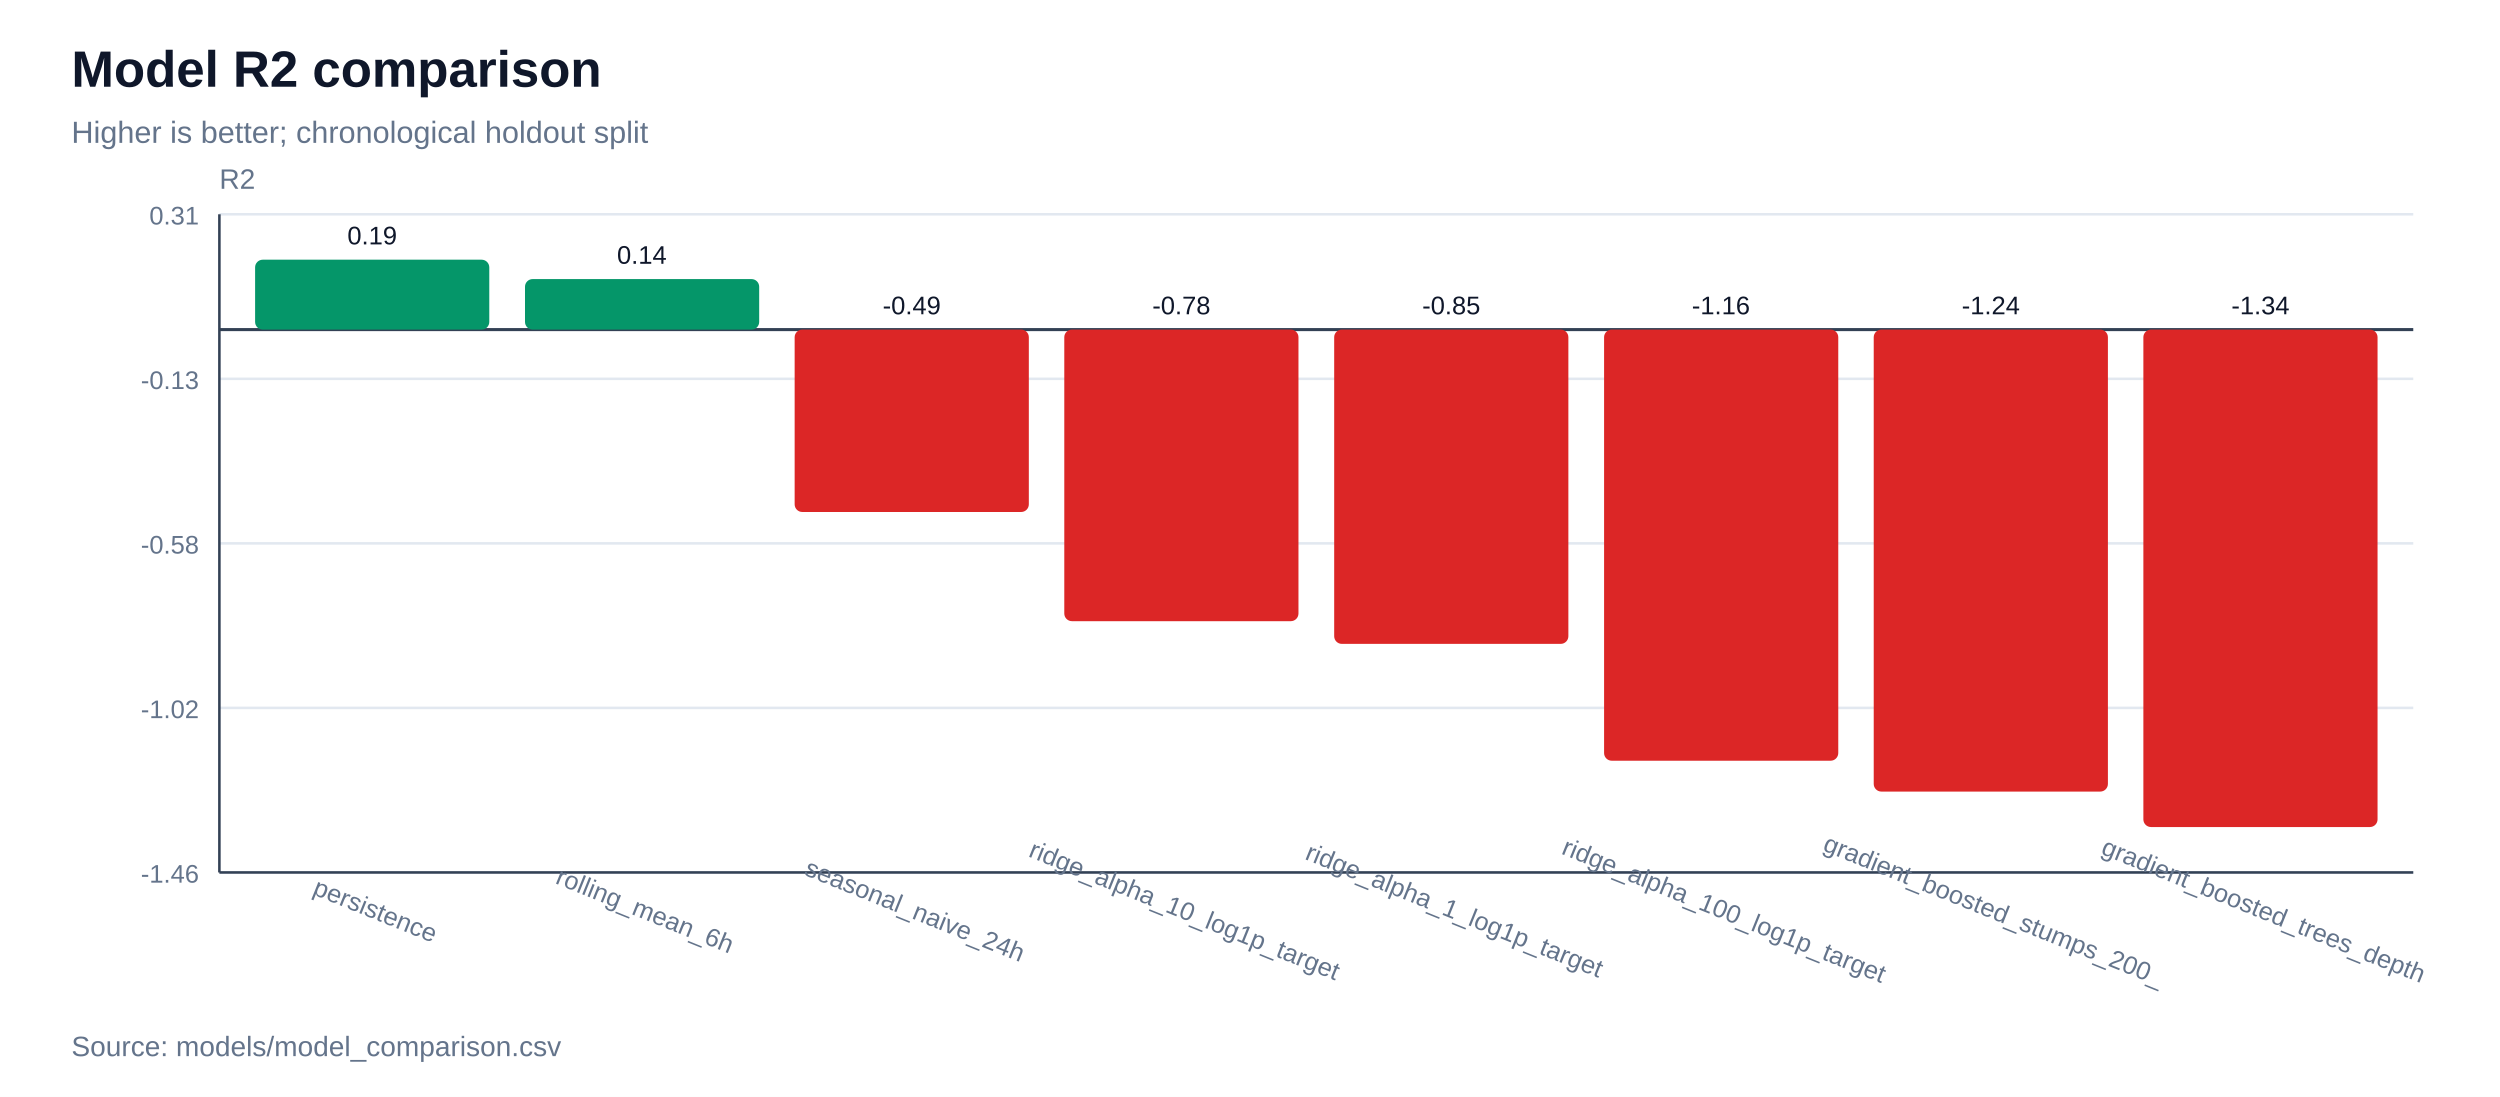
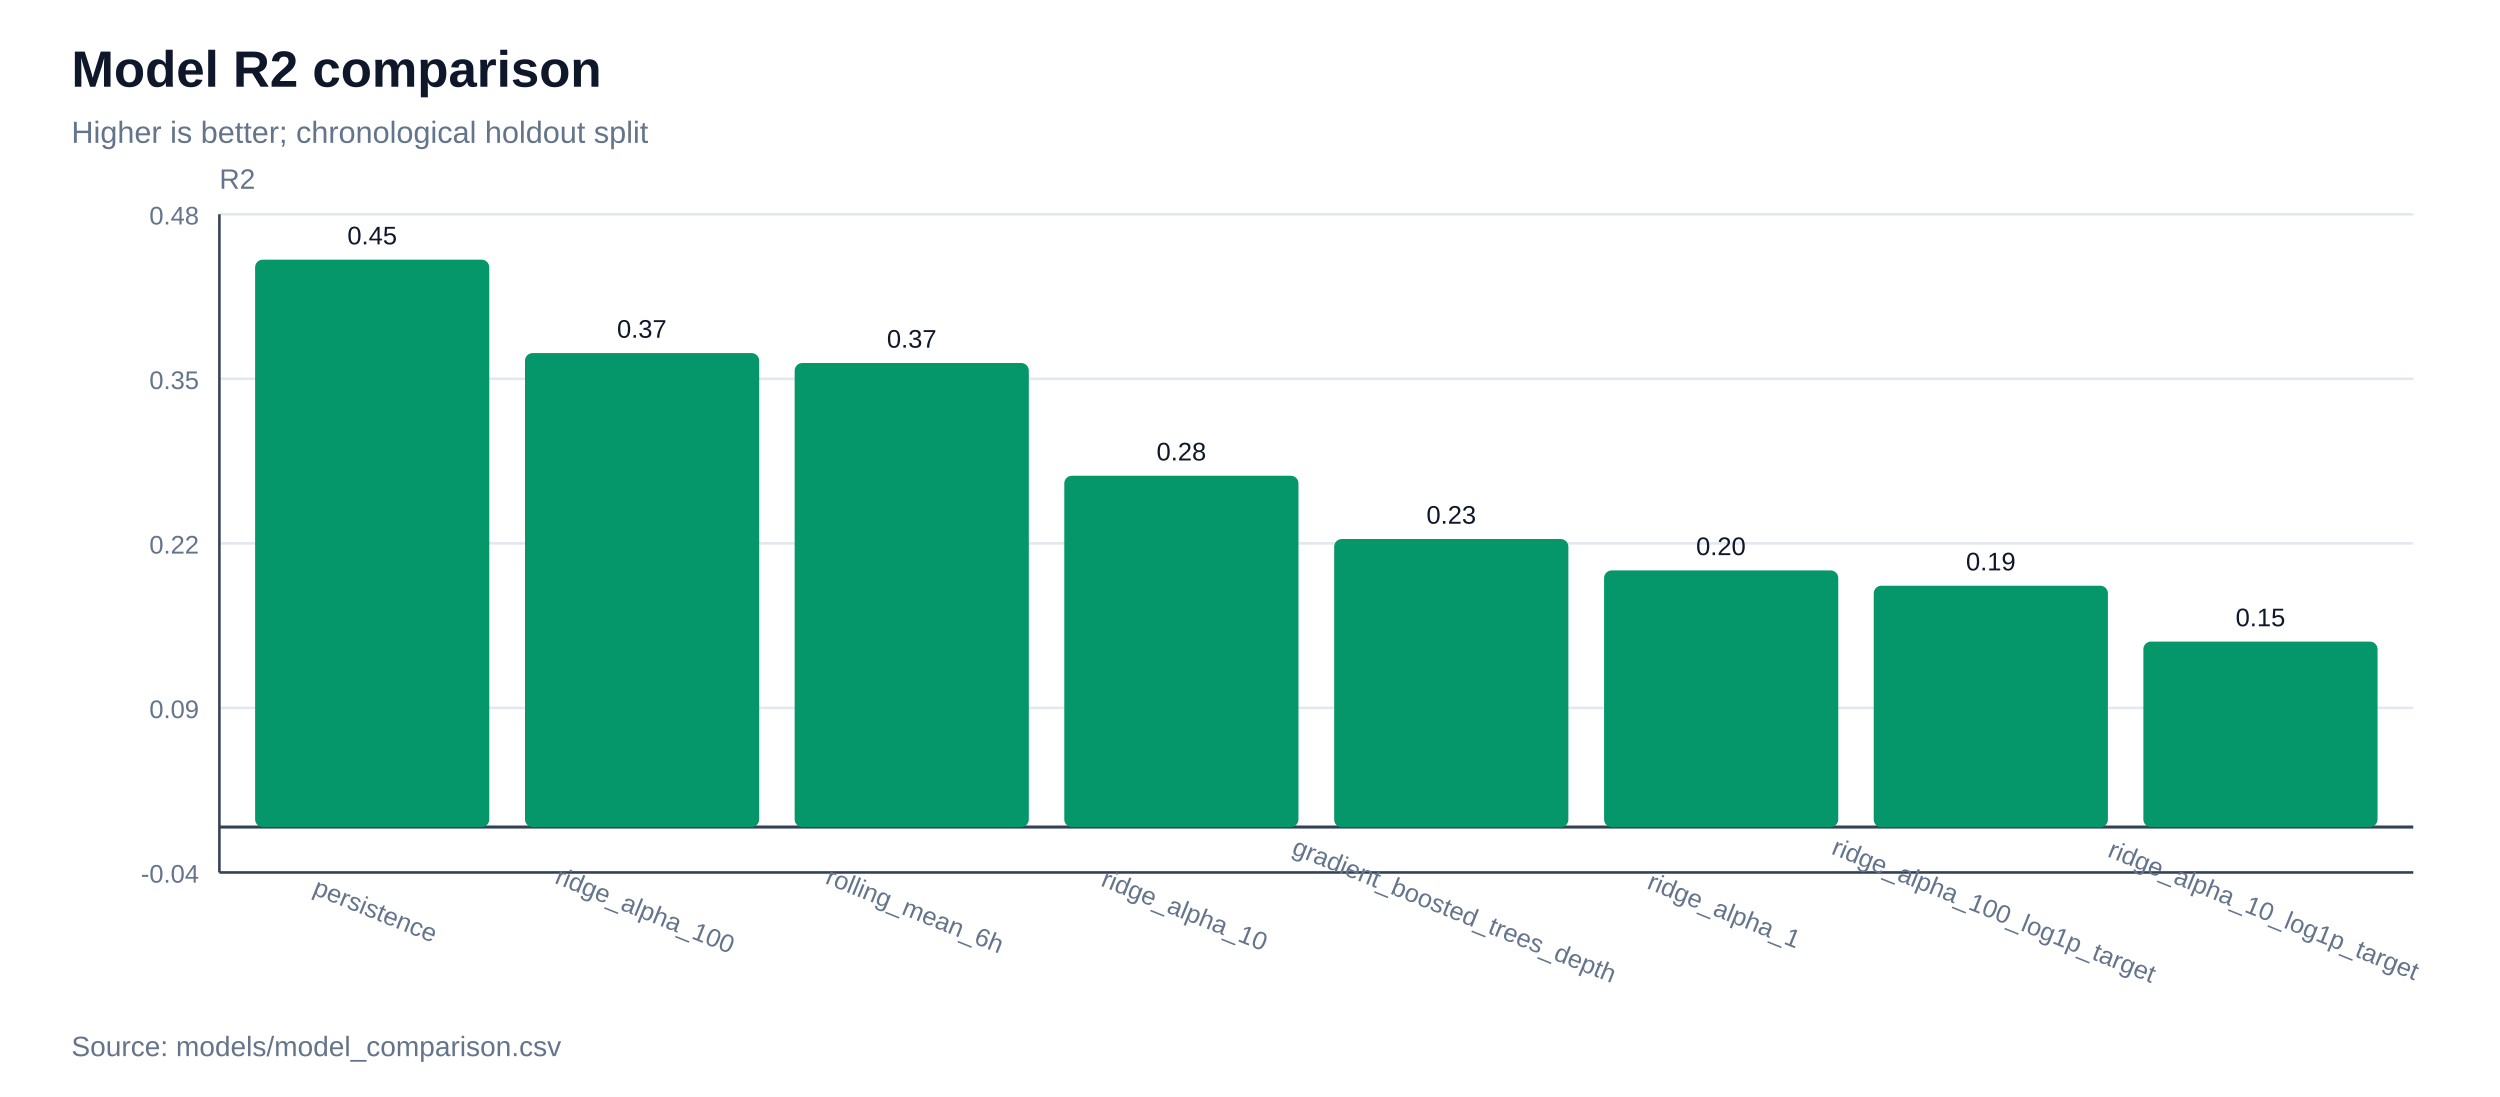
<svg xmlns="http://www.w3.org/2000/svg" width="980" height="430" viewBox="0 0 980 430">
  <rect width="100%" height="100%" fill="#ffffff" />
  <text x="28" y="34" font-family="Arial, sans-serif" font-size="20" font-weight="700" fill="#0f172a">Model R2 comparison</text>
  <text x="28" y="56" font-family="Arial, sans-serif" font-size="12" fill="#64748b">Higher is better; chronological holdout split</text>
  <line x1="86" y1="342.0" x2="946" y2="342.0" stroke="#e2e8f0" stroke-width="1" />
-   <text x="78" y="346.0" font-family="Arial, sans-serif" font-size="10" text-anchor="end" fill="#64748b">-1.46</text>
+   <text x="78" y="346.0" font-family="Arial, sans-serif" font-size="10" text-anchor="end" fill="#64748b">-0.04</text>
  <line x1="86" y1="277.5" x2="946" y2="277.5" stroke="#e2e8f0" stroke-width="1" />
-   <text x="78" y="281.5" font-family="Arial, sans-serif" font-size="10" text-anchor="end" fill="#64748b">-1.02</text>
+   <text x="78" y="281.5" font-family="Arial, sans-serif" font-size="10" text-anchor="end" fill="#64748b">0.09</text>
  <line x1="86" y1="213.0" x2="946" y2="213.0" stroke="#e2e8f0" stroke-width="1" />
-   <text x="78" y="217.0" font-family="Arial, sans-serif" font-size="10" text-anchor="end" fill="#64748b">-0.58</text>
+   <text x="78" y="217.0" font-family="Arial, sans-serif" font-size="10" text-anchor="end" fill="#64748b">0.22</text>
  <line x1="86" y1="148.5" x2="946" y2="148.5" stroke="#e2e8f0" stroke-width="1" />
-   <text x="78" y="152.5" font-family="Arial, sans-serif" font-size="10" text-anchor="end" fill="#64748b">-0.13</text>
+   <text x="78" y="152.5" font-family="Arial, sans-serif" font-size="10" text-anchor="end" fill="#64748b">0.35</text>
  <line x1="86" y1="84.0" x2="946" y2="84.0" stroke="#e2e8f0" stroke-width="1" />
-   <text x="78" y="88.0" font-family="Arial, sans-serif" font-size="10" text-anchor="end" fill="#64748b">0.31</text>
+   <text x="78" y="88.0" font-family="Arial, sans-serif" font-size="10" text-anchor="end" fill="#64748b">0.48</text>
  <line x1="86" y1="342" x2="946" y2="342" stroke="#334155" stroke-width="1" />
  <line x1="86" y1="84" x2="86" y2="342" stroke="#334155" stroke-width="1" />
  <text x="86" y="74" font-family="Arial, sans-serif" font-size="11" fill="#64748b">R2</text>
-   <line x1="86" y1="129.2" x2="946" y2="129.2" stroke="#334155" stroke-width="1.2" />
-   <rect x="100.0" y="101.8" width="91.8" height="27.4" fill="#059669" rx="3" />
-   <text x="145.9" y="95.8" font-family="Arial, sans-serif" font-size="10" text-anchor="middle" fill="#0f172a">0.19</text>
+   <line x1="86" y1="324.2" x2="946" y2="324.2" stroke="#334155" stroke-width="1.2" />
+   <rect x="100.0" y="101.8" width="91.8" height="222.4" fill="#059669" rx="3" />
+   <text x="145.9" y="95.8" font-family="Arial, sans-serif" font-size="10" text-anchor="middle" fill="#0f172a">0.45</text>
  <text x="145.9" y="360" font-family="Arial, sans-serif" font-size="10" text-anchor="middle" fill="#64748b" transform="rotate(22 145.9,360)">persistence</text>
-   <rect x="205.8" y="109.4" width="91.8" height="19.8" fill="#059669" rx="3" />
-   <text x="251.6" y="103.4" font-family="Arial, sans-serif" font-size="10" text-anchor="middle" fill="#0f172a">0.14</text>
-   <text x="251.6" y="360" font-family="Arial, sans-serif" font-size="10" text-anchor="middle" fill="#64748b" transform="rotate(22 251.6,360)">rolling_mean_6h</text>
-   <rect x="311.5" y="129.2" width="91.8" height="71.5" fill="#dc2626" rx="3" />
-   <text x="357.4" y="123.2" font-family="Arial, sans-serif" font-size="10" text-anchor="middle" fill="#0f172a">-0.49</text>
-   <text x="357.4" y="360" font-family="Arial, sans-serif" font-size="10" text-anchor="middle" fill="#64748b" transform="rotate(22 357.4,360)">seasonal_naive_24h</text>
-   <rect x="417.2" y="129.2" width="91.8" height="114.3" fill="#dc2626" rx="3" />
-   <text x="463.1" y="123.2" font-family="Arial, sans-serif" font-size="10" text-anchor="middle" fill="#0f172a">-0.78</text>
-   <text x="463.1" y="360" font-family="Arial, sans-serif" font-size="10" text-anchor="middle" fill="#64748b" transform="rotate(22 463.1,360)">ridge_alpha_10_log1p_target</text>
-   <rect x="523.0" y="129.2" width="91.8" height="123.2" fill="#dc2626" rx="3" />
-   <text x="568.9" y="123.2" font-family="Arial, sans-serif" font-size="10" text-anchor="middle" fill="#0f172a">-0.85</text>
-   <text x="568.9" y="360" font-family="Arial, sans-serif" font-size="10" text-anchor="middle" fill="#64748b" transform="rotate(22 568.9,360)">ridge_alpha_1_log1p_target</text>
-   <rect x="628.8" y="129.2" width="91.8" height="169.0" fill="#dc2626" rx="3" />
-   <text x="674.6" y="123.2" font-family="Arial, sans-serif" font-size="10" text-anchor="middle" fill="#0f172a">-1.16</text>
-   <text x="674.6" y="360" font-family="Arial, sans-serif" font-size="10" text-anchor="middle" fill="#64748b" transform="rotate(22 674.6,360)">ridge_alpha_100_log1p_target</text>
-   <rect x="734.5" y="129.2" width="91.8" height="181.1" fill="#dc2626" rx="3" />
-   <text x="780.4" y="123.2" font-family="Arial, sans-serif" font-size="10" text-anchor="middle" fill="#0f172a">-1.24</text>
-   <text x="780.4" y="360" font-family="Arial, sans-serif" font-size="10" text-anchor="middle" fill="#64748b" transform="rotate(22 780.4,360)">gradient_boosted_stumps_200_</text>
-   <rect x="840.2" y="129.2" width="91.8" height="195.0" fill="#dc2626" rx="3" />
-   <text x="886.1" y="123.2" font-family="Arial, sans-serif" font-size="10" text-anchor="middle" fill="#0f172a">-1.34</text>
-   <text x="886.1" y="360" font-family="Arial, sans-serif" font-size="10" text-anchor="middle" fill="#64748b" transform="rotate(22 886.1,360)">gradient_boosted_trees_depth</text>
+   <rect x="205.8" y="138.4" width="91.8" height="185.8" fill="#059669" rx="3" />
+   <text x="251.6" y="132.4" font-family="Arial, sans-serif" font-size="10" text-anchor="middle" fill="#0f172a">0.37</text>
+   <text x="251.6" y="360" font-family="Arial, sans-serif" font-size="10" text-anchor="middle" fill="#64748b" transform="rotate(22 251.6,360)">ridge_alpha_100</text>
+   <rect x="311.5" y="142.3" width="91.8" height="181.9" fill="#059669" rx="3" />
+   <text x="357.4" y="136.3" font-family="Arial, sans-serif" font-size="10" text-anchor="middle" fill="#0f172a">0.37</text>
+   <text x="357.4" y="360" font-family="Arial, sans-serif" font-size="10" text-anchor="middle" fill="#64748b" transform="rotate(22 357.4,360)">rolling_mean_6h</text>
+   <rect x="417.2" y="186.5" width="91.8" height="137.7" fill="#059669" rx="3" />
+   <text x="463.1" y="180.5" font-family="Arial, sans-serif" font-size="10" text-anchor="middle" fill="#0f172a">0.28</text>
+   <text x="463.1" y="360" font-family="Arial, sans-serif" font-size="10" text-anchor="middle" fill="#64748b" transform="rotate(22 463.1,360)">ridge_alpha_10</text>
+   <rect x="523.0" y="211.3" width="91.8" height="113.0" fill="#059669" rx="3" />
+   <text x="568.9" y="205.3" font-family="Arial, sans-serif" font-size="10" text-anchor="middle" fill="#0f172a">0.23</text>
+   <text x="568.9" y="360" font-family="Arial, sans-serif" font-size="10" text-anchor="middle" fill="#64748b" transform="rotate(22 568.9,360)">gradient_boosted_trees_depth</text>
+   <rect x="628.8" y="223.6" width="91.8" height="100.6" fill="#059669" rx="3" />
+   <text x="674.6" y="217.6" font-family="Arial, sans-serif" font-size="10" text-anchor="middle" fill="#0f172a">0.20</text>
+   <text x="674.6" y="360" font-family="Arial, sans-serif" font-size="10" text-anchor="middle" fill="#64748b" transform="rotate(22 674.6,360)">ridge_alpha_1</text>
+   <rect x="734.5" y="229.6" width="91.8" height="94.7" fill="#059669" rx="3" />
+   <text x="780.4" y="223.6" font-family="Arial, sans-serif" font-size="10" text-anchor="middle" fill="#0f172a">0.19</text>
+   <text x="780.4" y="360" font-family="Arial, sans-serif" font-size="10" text-anchor="middle" fill="#64748b" transform="rotate(22 780.4,360)">ridge_alpha_100_log1p_target</text>
+   <rect x="840.2" y="251.5" width="91.8" height="72.7" fill="#059669" rx="3" />
+   <text x="886.1" y="245.5" font-family="Arial, sans-serif" font-size="10" text-anchor="middle" fill="#0f172a">0.15</text>
+   <text x="886.1" y="360" font-family="Arial, sans-serif" font-size="10" text-anchor="middle" fill="#64748b" transform="rotate(22 886.1,360)">ridge_alpha_10_log1p_target</text>
  <text x="28" y="414" font-family="Arial, sans-serif" font-size="11" fill="#64748b">Source: models/model_comparison.csv</text>
</svg>
